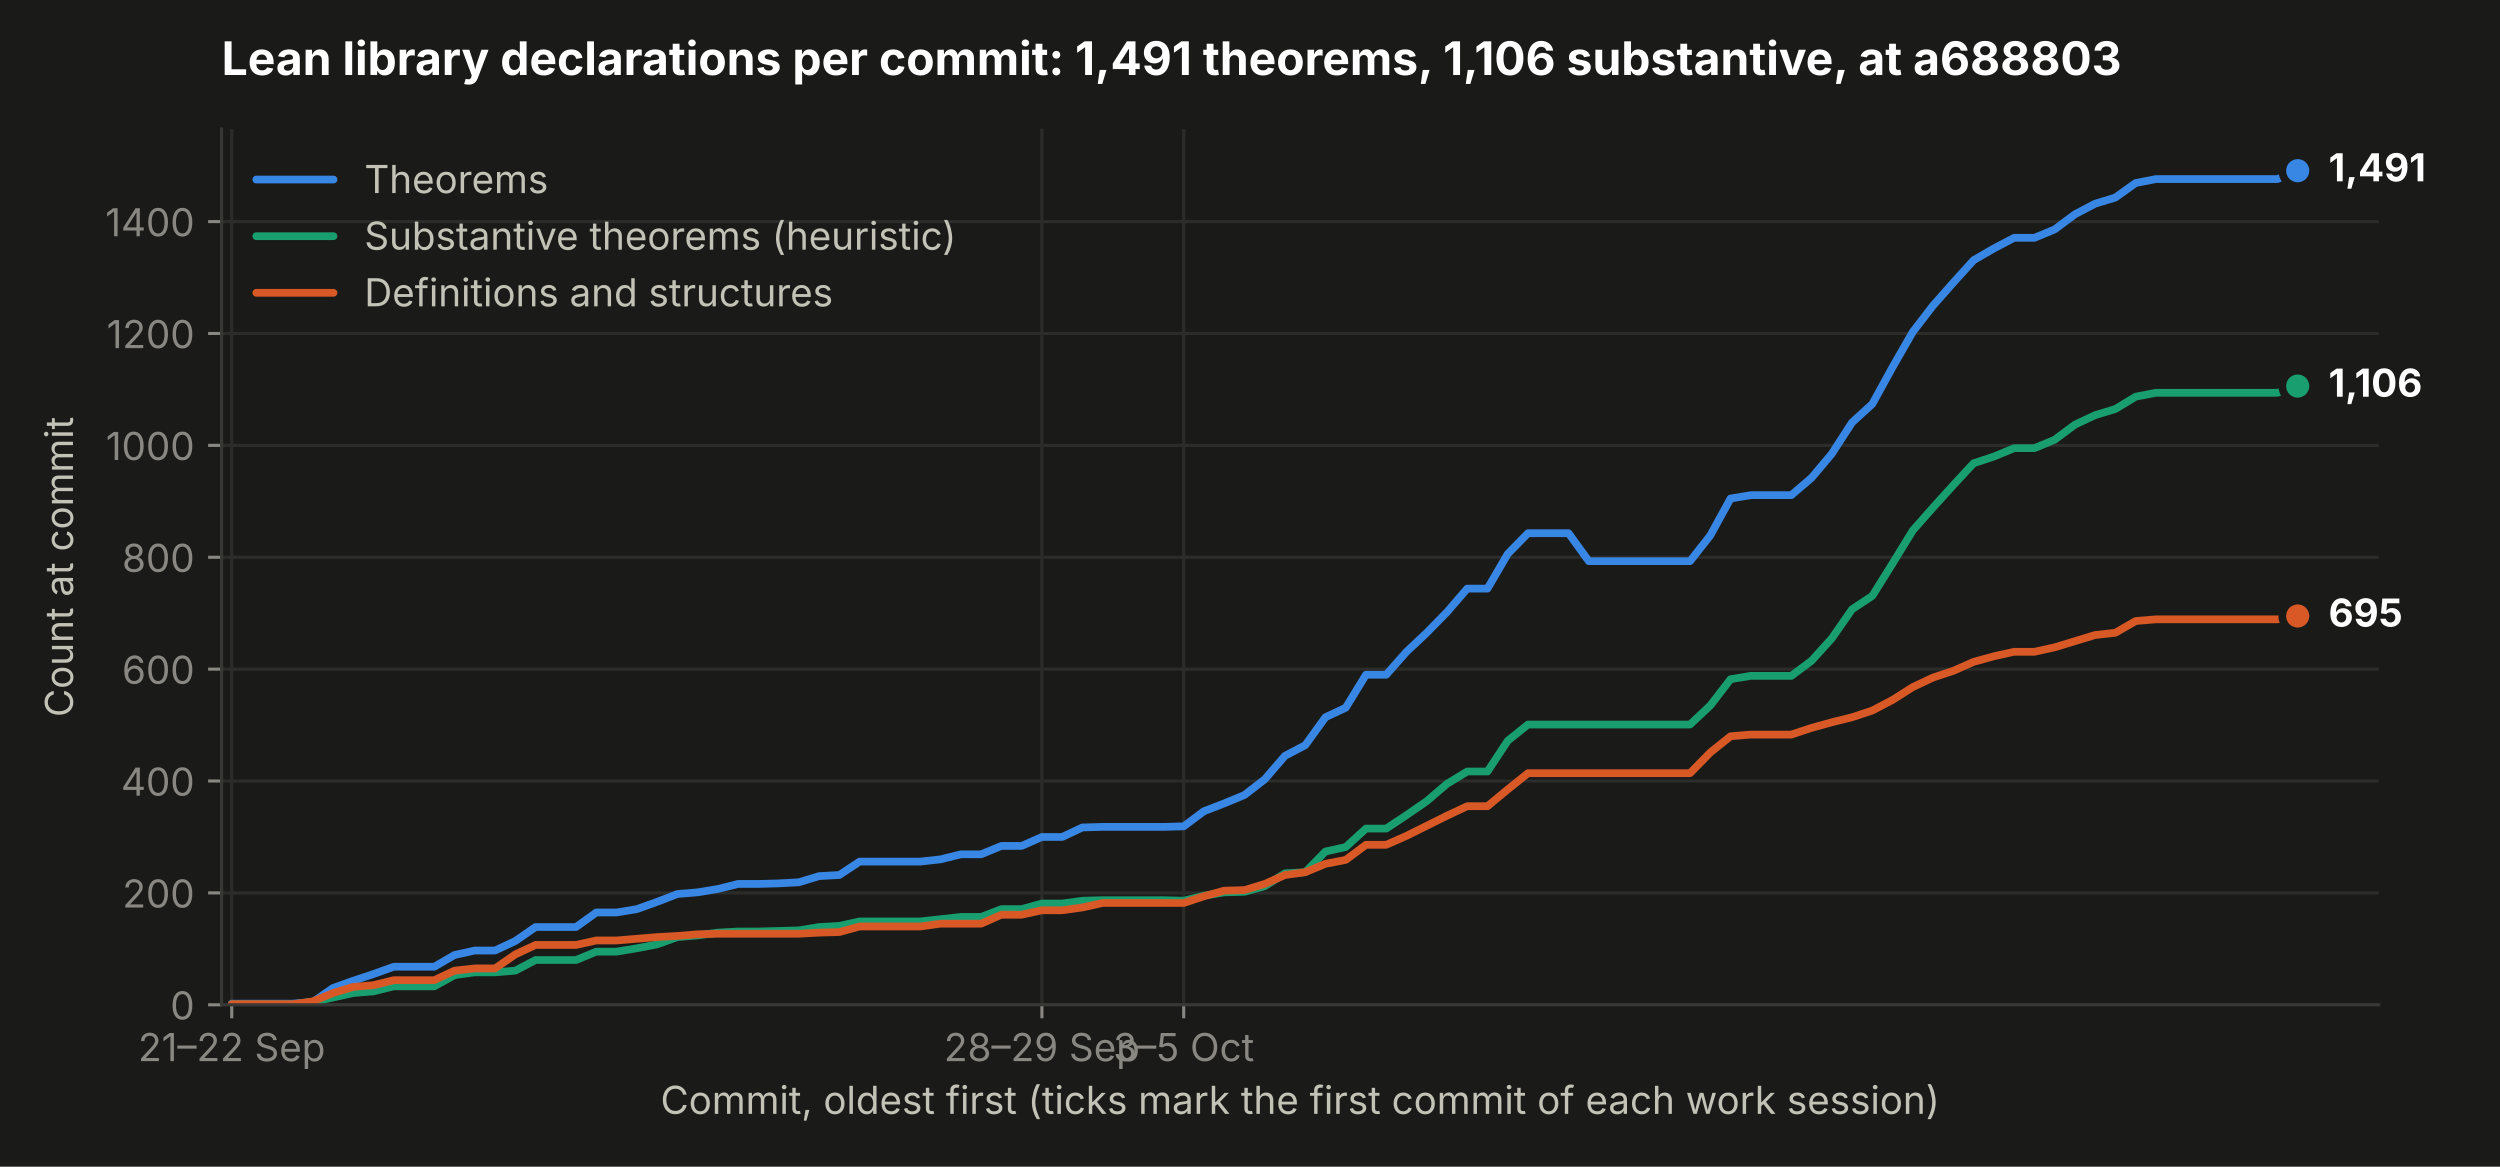
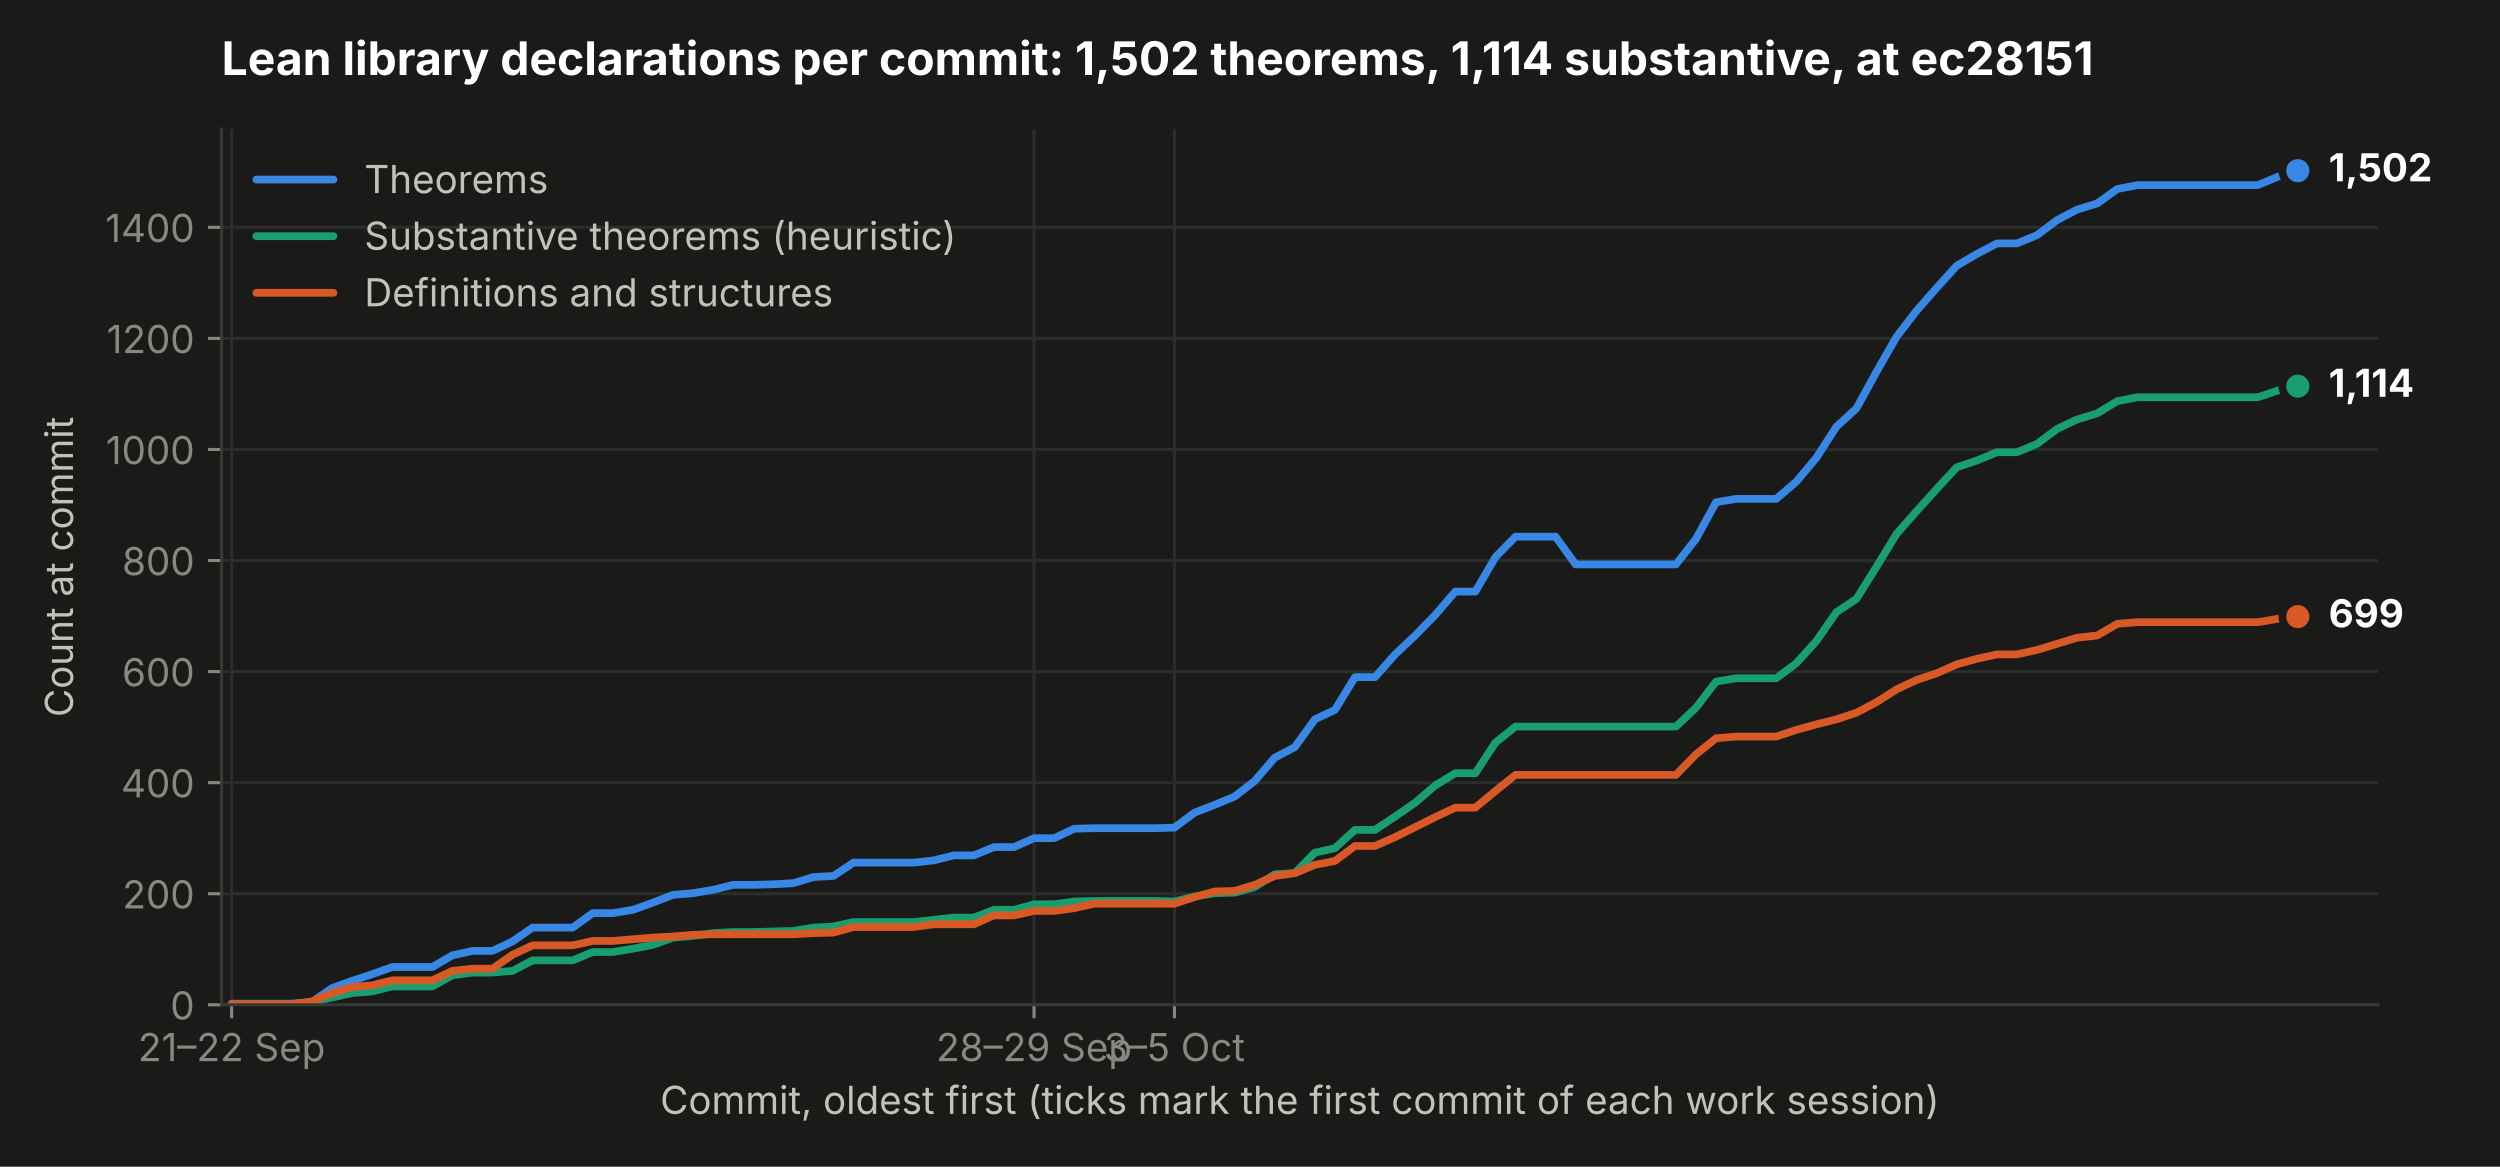
<svg xmlns="http://www.w3.org/2000/svg" xmlns:xlink="http://www.w3.org/1999/xlink" width="648pt" height="302.4pt" viewBox="0 0 648 302.4" version="1.1">
  <defs>
    <style type="text/css">*{stroke-linejoin: round; stroke-linecap: butt}</style>
  </defs>
  <g id="figure_1">
    <g id="patch_1">
      <path d="M 0 302.4 L 648 302.4 L 648 0 L 0 0 z " style="fill: #1a1a19" />
    </g>
    <g id="axes_1">
      <g id="patch_2">
-         <path d="M 57.44 260.44 L 616.562 260.44 L 616.562 33.44 L 57.44 33.44 z " style="fill: #1a1a19" />
+         <path d="M 57.44 260.44 L 616.387 260.44 L 616.387 33.44 L 57.44 33.44 z " style="fill: #1a1a19" />
      </g>
      <g id="matplotlib.axis_1">
        <g id="xtick_1">
          <g id="line2d_1">
-             <path d="M 60.065 260.44 L 60.065 33.44 " clip-path="url(#pc390ce0aaa)" style="fill: none; stroke: #2c2c2a; stroke-width: 0.8; stroke-linecap: square" />
+             <path d="M 60.04 260.44 L 60.04 33.44 " clip-path="url(#pc59c4ed737)" style="fill: none; stroke: #2c2c2a; stroke-width: 0.8; stroke-linecap: square" />
          </g>
          <g id="line2d_2">
            <defs>
              <path id="m02e6627c96" d="M 0 0 L 0 3.5 " style="stroke: #898781; stroke-width: 0.8" />
            </defs>
            <g>
-               <use xlink:href="#m02e6627c96" x="60.065" y="260.44" style="fill: #898781; stroke: #898781; stroke-width: 0.8" />
+               <use xlink:href="#m02e6627c96" x="60.04" y="260.44" style="fill: #898781; stroke: #898781; stroke-width: 0.8" />
            </g>
          </g>
          <g id="text_1">
-             <text style="font-size: 10px; font-family: 'Inter', 'Helvetica Neue', 'Arial', 'DejaVu Sans', sans-serif; text-anchor: middle; fill: #898781" x="60.065" y="275.038" transform="rotate(-0 60.06499 275.0384)">21–22 Sep</text>
+             <text style="font-size: 10px; font-family: 'Inter', 'Helvetica Neue', 'Arial', 'DejaVu Sans', sans-serif; text-anchor: middle; fill: #898781" x="60.04" y="275.038" transform="rotate(-0 60.03975 275.0384)">21–22 Sep</text>
          </g>
        </g>
        <g id="xtick_2">
          <g id="line2d_3">
-             <path d="M 270.064 260.44 L 270.064 33.44 " clip-path="url(#pc390ce0aaa)" style="fill: none; stroke: #2c2c2a; stroke-width: 0.8; stroke-linecap: square" />
+             <path d="M 268.02 260.44 L 268.02 33.44 " clip-path="url(#pc59c4ed737)" style="fill: none; stroke: #2c2c2a; stroke-width: 0.8; stroke-linecap: square" />
          </g>
          <g id="line2d_4">
            <g>
-               <use xlink:href="#m02e6627c96" x="270.064" y="260.44" style="fill: #898781; stroke: #898781; stroke-width: 0.8" />
+               <use xlink:href="#m02e6627c96" x="268.02" y="260.44" style="fill: #898781; stroke: #898781; stroke-width: 0.8" />
            </g>
          </g>
          <g id="text_2">
-             <text style="font-size: 10px; font-family: 'Inter', 'Helvetica Neue', 'Arial', 'DejaVu Sans', sans-serif; text-anchor: middle; fill: #898781" x="270.064" y="275.038" transform="rotate(-0 270.0638 275.0384)">28–29 Sep</text>
+             <text style="font-size: 10px; font-family: 'Inter', 'Helvetica Neue', 'Arial', 'DejaVu Sans', sans-serif; text-anchor: middle; fill: #898781" x="268.02" y="275.038" transform="rotate(-0 268.0198 275.0384)">28–29 Sep</text>
          </g>
        </g>
        <g id="xtick_3">
          <g id="line2d_5">
-             <path d="M 306.814 260.44 L 306.814 33.44 " clip-path="url(#pc390ce0aaa)" style="fill: none; stroke: #2c2c2a; stroke-width: 0.8; stroke-linecap: square" />
+             <path d="M 304.416 260.44 L 304.416 33.44 " clip-path="url(#pc59c4ed737)" style="fill: none; stroke: #2c2c2a; stroke-width: 0.8; stroke-linecap: square" />
          </g>
          <g id="line2d_6">
            <g>
-               <use xlink:href="#m02e6627c96" x="306.814" y="260.44" style="fill: #898781; stroke: #898781; stroke-width: 0.8" />
+               <use xlink:href="#m02e6627c96" x="304.416" y="260.44" style="fill: #898781; stroke: #898781; stroke-width: 0.8" />
            </g>
          </g>
          <g id="text_3">
-             <text style="font-size: 10px; font-family: 'Inter', 'Helvetica Neue', 'Arial', 'DejaVu Sans', sans-serif; text-anchor: middle; fill: #898781" x="306.814" y="275.038" transform="rotate(-0 306.8136 275.0384)">3–5 Oct</text>
+             <text style="font-size: 10px; font-family: 'Inter', 'Helvetica Neue', 'Arial', 'DejaVu Sans', sans-serif; text-anchor: middle; fill: #898781" x="304.416" y="275.038" transform="rotate(-0 304.4164 275.0384)">3–5 Oct</text>
          </g>
        </g>
        <g id="text_4">
-           <text style="font-size: 10px; font-family: 'Inter', 'Helvetica Neue', 'Arial', 'DejaVu Sans', sans-serif; text-anchor: middle; fill: #c3c2b7" x="337.001" y="288.717" transform="rotate(-0 337.001 288.7166)">Commit, oldest first (ticks mark the first commit of each work session)</text>
+           <text style="font-size: 10px; font-family: 'Inter', 'Helvetica Neue', 'Arial', 'DejaVu Sans', sans-serif; text-anchor: middle; fill: #c3c2b7" x="336.913" y="288.717" transform="rotate(-0 336.9133 288.7166)">Commit, oldest first (ticks mark the first commit of each work session)</text>
        </g>
      </g>
      <g id="matplotlib.axis_2">
        <g id="ytick_1">
          <g id="line2d_7">
-             <path d="M 57.44 260.44 L 616.562 260.44 " clip-path="url(#pc390ce0aaa)" style="fill: none; stroke: #2c2c2a; stroke-width: 0.8; stroke-linecap: square" />
+             <path d="M 57.44 260.44 L 616.387 260.44 " clip-path="url(#pc59c4ed737)" style="fill: none; stroke: #2c2c2a; stroke-width: 0.8; stroke-linecap: square" />
          </g>
          <g id="line2d_8">
            <defs>
              <path id="mba09e6026b" d="M 0 0 L -3.5 0 " style="stroke: #898781; stroke-width: 0.8" />
            </defs>
            <g>
              <use xlink:href="#mba09e6026b" x="57.44" y="260.44" style="fill: #898781; stroke: #898781; stroke-width: 0.8" />
            </g>
          </g>
          <g id="text_5">
            <text style="font-size: 10px; font-family: 'Inter', 'Helvetica Neue', 'Arial', 'DejaVu Sans', sans-serif; text-anchor: end; fill: #898781" x="50.44" y="264.239" transform="rotate(-0 50.44 264.2392)">0</text>
          </g>
        </g>
        <g id="ytick_2">
          <g id="line2d_9">
-             <path d="M 57.44 231.44 L 616.562 231.44 " clip-path="url(#pc390ce0aaa)" style="fill: none; stroke: #2c2c2a; stroke-width: 0.8; stroke-linecap: square" />
+             <path d="M 57.44 231.652 L 616.387 231.652 " clip-path="url(#pc59c4ed737)" style="fill: none; stroke: #2c2c2a; stroke-width: 0.8; stroke-linecap: square" />
          </g>
          <g id="line2d_10">
            <g>
-               <use xlink:href="#mba09e6026b" x="57.44" y="231.44" style="fill: #898781; stroke: #898781; stroke-width: 0.8" />
+               <use xlink:href="#mba09e6026b" x="57.44" y="231.652" style="fill: #898781; stroke: #898781; stroke-width: 0.8" />
            </g>
          </g>
          <g id="text_6">
-             <text style="font-size: 10px; font-family: 'Inter', 'Helvetica Neue', 'Arial', 'DejaVu Sans', sans-serif; text-anchor: end; fill: #898781" x="50.44" y="235.239" transform="rotate(-0 50.44 235.2389)">200</text>
+             <text style="font-size: 10px; font-family: 'Inter', 'Helvetica Neue', 'Arial', 'DejaVu Sans', sans-serif; text-anchor: end; fill: #898781" x="50.44" y="235.451" transform="rotate(-0 50.44 235.4513)">200</text>
          </g>
        </g>
        <g id="ytick_3">
          <g id="line2d_11">
-             <path d="M 57.44 202.439 L 616.562 202.439 " clip-path="url(#pc390ce0aaa)" style="fill: none; stroke: #2c2c2a; stroke-width: 0.8; stroke-linecap: square" />
+             <path d="M 57.44 202.864 L 616.387 202.864 " clip-path="url(#pc59c4ed737)" style="fill: none; stroke: #2c2c2a; stroke-width: 0.8; stroke-linecap: square" />
          </g>
          <g id="line2d_12">
            <g>
-               <use xlink:href="#mba09e6026b" x="57.44" y="202.439" style="fill: #898781; stroke: #898781; stroke-width: 0.8" />
+               <use xlink:href="#mba09e6026b" x="57.44" y="202.864" style="fill: #898781; stroke: #898781; stroke-width: 0.8" />
            </g>
          </g>
          <g id="text_7">
-             <text style="font-size: 10px; font-family: 'Inter', 'Helvetica Neue', 'Arial', 'DejaVu Sans', sans-serif; text-anchor: end; fill: #898781" x="50.44" y="206.239" transform="rotate(-0 50.44 206.2386)">400</text>
+             <text style="font-size: 10px; font-family: 'Inter', 'Helvetica Neue', 'Arial', 'DejaVu Sans', sans-serif; text-anchor: end; fill: #898781" x="50.44" y="206.663" transform="rotate(-0 50.44 206.6634)">400</text>
          </g>
        </g>
        <g id="ytick_4">
          <g id="line2d_13">
-             <path d="M 57.44 173.439 L 616.562 173.439 " clip-path="url(#pc390ce0aaa)" style="fill: none; stroke: #2c2c2a; stroke-width: 0.8; stroke-linecap: square" />
+             <path d="M 57.44 174.076 L 616.387 174.076 " clip-path="url(#pc59c4ed737)" style="fill: none; stroke: #2c2c2a; stroke-width: 0.8; stroke-linecap: square" />
          </g>
          <g id="line2d_14">
            <g>
-               <use xlink:href="#mba09e6026b" x="57.44" y="173.439" style="fill: #898781; stroke: #898781; stroke-width: 0.8" />
+               <use xlink:href="#mba09e6026b" x="57.44" y="174.076" style="fill: #898781; stroke: #898781; stroke-width: 0.8" />
            </g>
          </g>
          <g id="text_8">
-             <text style="font-size: 10px; font-family: 'Inter', 'Helvetica Neue', 'Arial', 'DejaVu Sans', sans-serif; text-anchor: end; fill: #898781" x="50.44" y="177.238" transform="rotate(-0 50.44 177.2383)">600</text>
+             <text style="font-size: 10px; font-family: 'Inter', 'Helvetica Neue', 'Arial', 'DejaVu Sans', sans-serif; text-anchor: end; fill: #898781" x="50.44" y="177.875" transform="rotate(-0 50.44 177.8754)">600</text>
          </g>
        </g>
        <g id="ytick_5">
          <g id="line2d_15">
-             <path d="M 57.44 144.439 L 616.562 144.439 " clip-path="url(#pc390ce0aaa)" style="fill: none; stroke: #2c2c2a; stroke-width: 0.8; stroke-linecap: square" />
+             <path d="M 57.44 145.288 L 616.387 145.288 " clip-path="url(#pc59c4ed737)" style="fill: none; stroke: #2c2c2a; stroke-width: 0.8; stroke-linecap: square" />
          </g>
          <g id="line2d_16">
            <g>
-               <use xlink:href="#mba09e6026b" x="57.44" y="144.439" style="fill: #898781; stroke: #898781; stroke-width: 0.8" />
+               <use xlink:href="#mba09e6026b" x="57.44" y="145.288" style="fill: #898781; stroke: #898781; stroke-width: 0.8" />
            </g>
          </g>
          <g id="text_9">
-             <text style="font-size: 10px; font-family: 'Inter', 'Helvetica Neue', 'Arial', 'DejaVu Sans', sans-serif; text-anchor: end; fill: #898781" x="50.44" y="148.238" transform="rotate(-0 50.44 148.2379)">800</text>
+             <text style="font-size: 10px; font-family: 'Inter', 'Helvetica Neue', 'Arial', 'DejaVu Sans', sans-serif; text-anchor: end; fill: #898781" x="50.44" y="149.088" transform="rotate(-0 50.44 149.0875)">800</text>
          </g>
        </g>
        <g id="ytick_6">
          <g id="line2d_17">
-             <path d="M 57.44 115.438 L 616.562 115.438 " clip-path="url(#pc390ce0aaa)" style="fill: none; stroke: #2c2c2a; stroke-width: 0.8; stroke-linecap: square" />
+             <path d="M 57.44 116.5 L 616.387 116.5 " clip-path="url(#pc59c4ed737)" style="fill: none; stroke: #2c2c2a; stroke-width: 0.8; stroke-linecap: square" />
          </g>
          <g id="line2d_18">
            <g>
-               <use xlink:href="#mba09e6026b" x="57.44" y="115.438" style="fill: #898781; stroke: #898781; stroke-width: 0.8" />
+               <use xlink:href="#mba09e6026b" x="57.44" y="116.5" style="fill: #898781; stroke: #898781; stroke-width: 0.8" />
            </g>
          </g>
          <g id="text_10">
-             <text style="font-size: 10px; font-family: 'Inter', 'Helvetica Neue', 'Arial', 'DejaVu Sans', sans-serif; text-anchor: end; fill: #898781" x="50.44" y="119.238" transform="rotate(-0 50.44 119.2376)">1000</text>
+             <text style="font-size: 10px; font-family: 'Inter', 'Helvetica Neue', 'Arial', 'DejaVu Sans', sans-serif; text-anchor: end; fill: #898781" x="50.44" y="120.3" transform="rotate(-0 50.44 120.2996)">1000</text>
          </g>
        </g>
        <g id="ytick_7">
          <g id="line2d_19">
-             <path d="M 57.44 86.438 L 616.562 86.438 " clip-path="url(#pc390ce0aaa)" style="fill: none; stroke: #2c2c2a; stroke-width: 0.8; stroke-linecap: square" />
+             <path d="M 57.44 87.712 L 616.387 87.712 " clip-path="url(#pc59c4ed737)" style="fill: none; stroke: #2c2c2a; stroke-width: 0.8; stroke-linecap: square" />
          </g>
          <g id="line2d_20">
            <g>
-               <use xlink:href="#mba09e6026b" x="57.44" y="86.438" style="fill: #898781; stroke: #898781; stroke-width: 0.8" />
+               <use xlink:href="#mba09e6026b" x="57.44" y="87.712" style="fill: #898781; stroke: #898781; stroke-width: 0.8" />
            </g>
          </g>
          <g id="text_11">
-             <text style="font-size: 10px; font-family: 'Inter', 'Helvetica Neue', 'Arial', 'DejaVu Sans', sans-serif; text-anchor: end; fill: #898781" x="50.44" y="90.237" transform="rotate(-0 50.44 90.2373)">1200</text>
+             <text style="font-size: 10px; font-family: 'Inter', 'Helvetica Neue', 'Arial', 'DejaVu Sans', sans-serif; text-anchor: end; fill: #898781" x="50.44" y="91.512" transform="rotate(-0 50.44 91.51166)">1200</text>
          </g>
        </g>
        <g id="ytick_8">
          <g id="line2d_21">
-             <path d="M 57.44 57.438 L 616.562 57.438 " clip-path="url(#pc390ce0aaa)" style="fill: none; stroke: #2c2c2a; stroke-width: 0.8; stroke-linecap: square" />
+             <path d="M 57.44 58.925 L 616.387 58.925 " clip-path="url(#pc59c4ed737)" style="fill: none; stroke: #2c2c2a; stroke-width: 0.8; stroke-linecap: square" />
          </g>
          <g id="line2d_22">
            <g>
-               <use xlink:href="#mba09e6026b" x="57.44" y="57.438" style="fill: #898781; stroke: #898781; stroke-width: 0.8" />
+               <use xlink:href="#mba09e6026b" x="57.44" y="58.925" style="fill: #898781; stroke: #898781; stroke-width: 0.8" />
            </g>
          </g>
          <g id="text_12">
-             <text style="font-size: 10px; font-family: 'Inter', 'Helvetica Neue', 'Arial', 'DejaVu Sans', sans-serif; text-anchor: end; fill: #898781" x="50.44" y="61.237" transform="rotate(-0 50.44 61.23698)">1400</text>
+             <text style="font-size: 10px; font-family: 'Inter', 'Helvetica Neue', 'Arial', 'DejaVu Sans', sans-serif; text-anchor: end; fill: #898781" x="50.44" y="62.724" transform="rotate(-0 50.44 62.72373)">1400</text>
          </g>
        </g>
        <g id="text_13">
          <text style="font-size: 10px; font-family: 'Inter', 'Helvetica Neue', 'Arial', 'DejaVu Sans', sans-serif; text-anchor: middle; fill: #c3c2b7" x="18.91" y="146.94" transform="rotate(-90 18.91031 146.94)">Count at commit</text>
        </g>
      </g>
      <g id="line2d_23">
-         <path d="M 60.065 260.15 L 65.315 260.15 L 70.565 260.15 L 75.815 260.15 L 81.065 259.715 L 86.315 256.09 L 91.565 254.205 L 96.815 252.465 L 102.065 250.58 L 107.315 250.58 L 112.565 250.58 L 117.815 247.535 L 123.065 246.375 L 128.315 246.375 L 133.565 243.91 L 138.815 240.285 L 144.065 240.285 L 149.315 240.285 L 154.564 236.515 L 159.814 236.515 L 165.064 235.645 L 170.314 233.76 L 175.564 231.73 L 180.814 231.295 L 186.064 230.425 L 191.314 229.12 L 196.564 229.12 L 201.814 228.975 L 207.064 228.685 L 212.314 227.09 L 217.564 226.8 L 222.814 223.32 L 228.064 223.32 L 233.314 223.32 L 238.564 223.32 L 243.814 222.74 L 249.064 221.435 L 254.314 221.435 L 259.564 219.26 L 264.814 219.26 L 270.064 216.94 L 275.314 216.94 L 280.564 214.474 L 285.814 214.329 L 291.064 214.329 L 296.314 214.329 L 301.564 214.329 L 306.814 214.184 L 312.064 210.269 L 317.314 208.239 L 322.564 206.064 L 327.814 202.004 L 333.064 195.914 L 338.313 193.159 L 343.563 185.909 L 348.813 183.444 L 354.063 174.889 L 359.313 174.889 L 364.563 168.944 L 369.813 164.014 L 375.063 158.649 L 380.313 152.559 L 385.563 152.559 L 390.813 143.569 L 396.063 138.204 L 401.313 138.204 L 406.563 138.204 L 411.813 145.454 L 417.063 145.454 L 422.313 145.454 L 427.563 145.454 L 432.813 145.454 L 438.063 145.454 L 443.313 138.784 L 448.563 129.214 L 453.813 128.344 L 459.063 128.344 L 464.313 128.344 L 469.563 123.848 L 474.813 117.613 L 480.063 109.493 L 485.313 104.708 L 490.563 95.138 L 495.813 86.003 L 501.063 79.188 L 506.313 73.243 L 511.563 67.443 L 516.813 64.398 L 522.062 61.643 L 527.312 61.643 L 532.562 59.468 L 537.812 55.553 L 543.062 52.798 L 548.312 51.203 L 553.562 47.433 L 558.812 46.418 L 564.062 46.418 L 569.312 46.418 L 574.562 46.418 L 579.812 46.418 L 585.062 46.418 L 590.312 46.418 L 595.562 44.243 " clip-path="url(#pc390ce0aaa)" style="fill: none; stroke: #3987e5; stroke-width: 2; stroke-linecap: round" />
+         <path d="M 60.04 260.152 L 65.239 260.152 L 70.439 260.152 L 75.638 260.152 L 80.838 259.72 L 86.037 256.122 L 91.237 254.251 L 96.436 252.523 L 101.636 250.652 L 106.835 250.652 L 112.035 250.652 L 117.234 247.629 L 122.434 246.478 L 127.633 246.478 L 132.833 244.031 L 138.032 240.432 L 143.232 240.432 L 148.431 240.432 L 153.631 236.69 L 158.83 236.69 L 164.03 235.826 L 169.229 233.955 L 174.429 231.94 L 179.628 231.508 L 184.828 230.644 L 190.027 229.349 L 195.227 229.349 L 200.426 229.205 L 205.626 228.917 L 210.825 227.334 L 216.025 227.046 L 221.224 223.591 L 226.424 223.591 L 231.623 223.591 L 236.823 223.591 L 242.022 223.016 L 247.222 221.72 L 252.421 221.72 L 257.621 219.561 L 262.82 219.561 L 268.02 217.258 L 273.219 217.258 L 278.419 214.811 L 283.618 214.667 L 288.818 214.667 L 294.017 214.667 L 299.217 214.667 L 304.416 214.523 L 309.616 210.637 L 314.815 208.622 L 320.015 206.463 L 325.214 202.432 L 330.414 196.387 L 335.613 193.652 L 340.813 186.455 L 346.012 184.008 L 351.212 175.516 L 356.411 175.516 L 361.611 169.614 L 366.81 164.72 L 372.01 159.394 L 377.209 153.349 L 382.409 153.349 L 387.608 144.425 L 392.808 139.099 L 398.007 139.099 L 403.207 139.099 L 408.406 146.296 L 413.606 146.296 L 418.805 146.296 L 424.005 146.296 L 429.204 146.296 L 434.404 146.296 L 439.603 139.675 L 444.803 130.175 L 450.002 129.311 L 455.202 129.311 L 460.401 129.311 L 465.601 124.849 L 470.8 118.659 L 476 110.599 L 481.199 105.849 L 486.399 96.349 L 491.598 87.281 L 496.798 80.515 L 501.997 74.614 L 507.197 68.856 L 512.396 65.834 L 517.596 63.099 L 522.795 63.099 L 527.995 60.94 L 533.194 57.053 L 538.394 54.318 L 543.593 52.735 L 548.793 48.993 L 553.992 47.985 L 559.192 47.985 L 564.391 47.985 L 569.591 47.985 L 574.79 47.985 L 579.99 47.985 L 585.189 47.985 L 590.389 45.826 L 595.589 44.243 " clip-path="url(#pc59c4ed737)" style="fill: none; stroke: #3987e5; stroke-width: 2; stroke-linecap: round" />
      </g>
      <g id="line2d_24">
        <defs>
          <path id="mac1dc9c99d" d="M 0 4 C 1.061 4 2.078 3.579 2.828 2.828 C 3.579 2.078 4 1.061 4 0 C 4 -1.061 3.579 -2.078 2.828 -2.828 C 2.078 -3.579 1.061 -4 0 -4 C -1.061 -4 -2.078 -3.579 -2.828 -2.828 C -3.579 -2.078 -4 -1.061 -4 0 C -4 1.061 -3.579 2.078 -2.828 2.828 C -2.078 3.579 -1.061 4 0 4 z " style="stroke: #1a1a19; stroke-width: 2" />
        </defs>
-         <g clip-path="url(#pc390ce0aaa)">
-           <use xlink:href="#mac1dc9c99d" x="595.562" y="44.243" style="fill: #3987e5; stroke: #1a1a19; stroke-width: 2" />
+         <g clip-path="url(#pc59c4ed737)">
+           <use xlink:href="#mac1dc9c99d" x="595.589" y="44.243" style="fill: #3987e5; stroke: #1a1a19; stroke-width: 2" />
        </g>
      </g>
      <g id="line2d_25">
-         <path d="M 60.065 260.295 L 65.315 260.295 L 70.565 260.295 L 75.815 260.295 L 81.065 259.715 L 86.315 258.555 L 91.565 257.395 L 96.815 256.96 L 102.065 255.655 L 107.315 255.655 L 112.565 255.655 L 117.815 252.755 L 123.065 252.03 L 128.315 252.03 L 133.565 251.595 L 138.815 248.84 L 144.065 248.84 L 149.315 248.84 L 154.564 246.665 L 159.814 246.665 L 165.064 245.795 L 170.314 244.78 L 175.564 242.895 L 180.814 242.46 L 186.064 241.735 L 191.314 241.445 L 196.564 241.445 L 201.814 241.3 L 207.064 241.155 L 212.314 240.285 L 217.564 239.995 L 222.814 238.835 L 228.064 238.835 L 233.314 238.835 L 238.564 238.835 L 243.814 238.255 L 249.064 237.675 L 254.314 237.675 L 259.564 235.645 L 264.814 235.645 L 270.064 234.195 L 275.314 234.195 L 280.564 233.47 L 285.814 233.325 L 291.064 233.325 L 296.314 233.325 L 301.564 233.325 L 306.814 233.47 L 312.064 232.165 L 317.314 231.295 L 322.564 231.15 L 327.814 229.7 L 333.064 226.365 L 338.313 226.075 L 343.563 220.71 L 348.813 219.55 L 354.063 214.764 L 359.313 214.764 L 364.563 211.284 L 369.813 207.659 L 375.063 203.164 L 380.313 199.974 L 385.563 199.974 L 390.813 191.999 L 396.063 187.794 L 401.313 187.794 L 406.563 187.794 L 411.813 187.794 L 417.063 187.794 L 422.313 187.794 L 427.563 187.794 L 432.813 187.794 L 438.063 187.794 L 443.313 182.864 L 448.563 176.049 L 453.813 175.179 L 459.063 175.179 L 464.313 175.179 L 469.563 171.264 L 474.813 165.464 L 480.063 157.924 L 485.313 154.444 L 490.563 146.034 L 495.813 137.479 L 501.063 131.534 L 506.313 125.734 L 511.563 120.078 L 516.813 118.338 L 522.062 116.163 L 527.312 116.163 L 532.562 113.988 L 537.812 110.073 L 543.062 107.608 L 548.312 106.013 L 553.562 102.823 L 558.812 101.808 L 564.062 101.808 L 569.312 101.808 L 574.562 101.808 L 579.812 101.808 L 585.062 101.808 L 590.312 101.808 L 595.562 100.068 " clip-path="url(#pc390ce0aaa)" style="fill: none; stroke: #199e70; stroke-width: 2; stroke-linecap: round" />
+         <path d="M 60.04 260.296 L 65.239 260.296 L 70.439 260.296 L 75.638 260.296 L 80.838 259.72 L 86.037 258.569 L 91.237 257.417 L 96.436 256.985 L 101.636 255.69 L 106.835 255.69 L 112.035 255.69 L 117.234 252.811 L 122.434 252.092 L 127.633 252.092 L 132.833 251.66 L 138.032 248.925 L 143.232 248.925 L 148.431 248.925 L 153.631 246.766 L 158.83 246.766 L 164.03 245.902 L 169.229 244.895 L 174.429 243.023 L 179.628 242.591 L 184.828 241.872 L 190.027 241.584 L 195.227 241.584 L 200.426 241.44 L 205.626 241.296 L 210.825 240.432 L 216.025 240.145 L 221.224 238.993 L 226.424 238.993 L 231.623 238.993 L 236.823 238.993 L 242.022 238.417 L 247.222 237.841 L 252.421 237.841 L 257.621 235.826 L 262.82 235.826 L 268.02 234.387 L 273.219 234.387 L 278.419 233.667 L 283.618 233.523 L 288.818 233.523 L 294.017 233.523 L 299.217 233.523 L 304.416 233.667 L 309.616 232.372 L 314.815 231.508 L 320.015 231.364 L 325.214 229.925 L 330.414 226.614 L 335.613 226.326 L 340.813 221.001 L 346.012 219.849 L 351.212 215.099 L 356.411 215.099 L 361.611 211.644 L 366.81 208.046 L 372.01 203.584 L 377.209 200.417 L 382.409 200.417 L 387.608 192.5 L 392.808 188.326 L 398.007 188.326 L 403.207 188.326 L 408.406 188.326 L 413.606 188.326 L 418.805 188.326 L 424.005 188.326 L 429.204 188.326 L 434.404 188.326 L 439.603 183.432 L 444.803 176.667 L 450.002 175.803 L 455.202 175.803 L 460.401 175.803 L 465.601 171.917 L 470.8 166.16 L 476 158.675 L 481.199 155.22 L 486.399 146.872 L 491.598 138.379 L 496.798 132.478 L 501.997 126.72 L 507.197 121.106 L 512.396 119.379 L 517.596 117.22 L 522.795 117.22 L 527.995 115.061 L 533.194 111.175 L 538.394 108.728 L 543.593 107.144 L 548.793 103.978 L 553.992 102.97 L 559.192 102.97 L 564.391 102.97 L 569.591 102.97 L 574.79 102.97 L 579.99 102.97 L 585.189 102.97 L 590.389 101.243 L 595.589 100.091 " clip-path="url(#pc59c4ed737)" style="fill: none; stroke: #199e70; stroke-width: 2; stroke-linecap: round" />
      </g>
      <g id="line2d_26">
        <defs>
          <path id="m722327b75b" d="M 0 4 C 1.061 4 2.078 3.579 2.828 2.828 C 3.579 2.078 4 1.061 4 0 C 4 -1.061 3.579 -2.078 2.828 -2.828 C 2.078 -3.579 1.061 -4 0 -4 C -1.061 -4 -2.078 -3.579 -2.828 -2.828 C -3.579 -2.078 -4 -1.061 -4 0 C -4 1.061 -3.579 2.078 -2.828 2.828 C -2.078 3.579 -1.061 4 0 4 z " style="stroke: #1a1a19; stroke-width: 2" />
        </defs>
-         <g clip-path="url(#pc390ce0aaa)">
-           <use xlink:href="#m722327b75b" x="595.562" y="100.068" style="fill: #199e70; stroke: #1a1a19; stroke-width: 2" />
+         <g clip-path="url(#pc59c4ed737)">
+           <use xlink:href="#m722327b75b" x="595.589" y="100.091" style="fill: #199e70; stroke: #1a1a19; stroke-width: 2" />
        </g>
      </g>
      <g id="line2d_27">
-         <path d="M 60.065 260.295 L 65.315 260.295 L 70.565 260.295 L 75.815 260.295 L 81.065 259.57 L 86.315 257.395 L 91.565 255.8 L 96.815 255.365 L 102.065 254.06 L 107.315 254.06 L 112.565 254.06 L 117.815 251.595 L 123.065 251.015 L 128.315 251.015 L 133.565 247.39 L 138.815 244.925 L 144.065 244.925 L 149.315 244.925 L 154.564 243.765 L 159.814 243.765 L 165.064 243.33 L 170.314 242.895 L 175.564 242.605 L 180.814 242.17 L 186.064 242.025 L 191.314 242.025 L 196.564 242.025 L 201.814 242.025 L 207.064 242.025 L 212.314 241.735 L 217.564 241.59 L 222.814 240.14 L 228.064 240.14 L 233.314 240.14 L 238.564 240.14 L 243.814 239.415 L 249.064 239.415 L 254.314 239.415 L 259.564 237.095 L 264.814 237.095 L 270.064 235.935 L 275.314 235.935 L 280.564 235.21 L 285.814 234.05 L 291.064 234.05 L 296.314 234.05 L 301.564 234.05 L 306.814 234.05 L 312.064 232.31 L 317.314 230.86 L 322.564 230.715 L 327.814 229.12 L 333.064 226.8 L 338.313 226.075 L 343.563 223.9 L 348.813 222.885 L 354.063 218.97 L 359.313 218.97 L 364.563 216.65 L 369.813 214.039 L 375.063 211.429 L 380.313 208.964 L 385.563 208.964 L 390.813 204.614 L 396.063 200.409 L 401.313 200.409 L 406.563 200.409 L 411.813 200.409 L 417.063 200.409 L 422.313 200.409 L 427.563 200.409 L 432.813 200.409 L 438.063 200.409 L 443.313 195.044 L 448.563 190.839 L 453.813 190.404 L 459.063 190.404 L 464.313 190.404 L 469.563 188.664 L 474.813 187.214 L 480.063 185.909 L 485.313 184.169 L 490.563 181.414 L 495.813 178.079 L 501.063 175.614 L 506.313 173.874 L 511.563 171.554 L 516.813 170.104 L 522.062 168.944 L 527.312 168.944 L 532.562 167.784 L 537.812 166.189 L 543.062 164.594 L 548.312 164.014 L 553.562 160.969 L 558.812 160.534 L 564.062 160.534 L 569.312 160.534 L 574.562 160.534 L 579.812 160.534 L 585.062 160.534 L 590.312 160.534 L 595.562 159.664 " clip-path="url(#pc390ce0aaa)" style="fill: none; stroke: #d95926; stroke-width: 2; stroke-linecap: round" />
+         <path d="M 60.04 260.296 L 65.239 260.296 L 70.439 260.296 L 75.638 260.296 L 80.838 259.576 L 86.037 257.417 L 91.237 255.834 L 96.436 255.402 L 101.636 254.107 L 106.835 254.107 L 112.035 254.107 L 117.234 251.66 L 122.434 251.084 L 127.633 251.084 L 132.833 247.485 L 138.032 245.038 L 143.232 245.038 L 148.431 245.038 L 153.631 243.887 L 158.83 243.887 L 164.03 243.455 L 169.229 243.023 L 174.429 242.735 L 179.628 242.304 L 184.828 242.16 L 190.027 242.16 L 195.227 242.16 L 200.426 242.16 L 205.626 242.16 L 210.825 241.872 L 216.025 241.728 L 221.224 240.288 L 226.424 240.288 L 231.623 240.288 L 236.823 240.288 L 242.022 239.569 L 247.222 239.569 L 252.421 239.569 L 257.621 237.266 L 262.82 237.266 L 268.02 236.114 L 273.219 236.114 L 278.419 235.395 L 283.618 234.243 L 288.818 234.243 L 294.017 234.243 L 299.217 234.243 L 304.416 234.243 L 309.616 232.516 L 314.815 231.076 L 320.015 230.932 L 325.214 229.349 L 330.414 227.046 L 335.613 226.326 L 340.813 224.167 L 346.012 223.16 L 351.212 219.273 L 356.411 219.273 L 361.611 216.97 L 366.81 214.379 L 372.01 211.788 L 377.209 209.341 L 382.409 209.341 L 387.608 205.023 L 392.808 200.849 L 398.007 200.849 L 403.207 200.849 L 408.406 200.849 L 413.606 200.849 L 418.805 200.849 L 424.005 200.849 L 429.204 200.849 L 434.404 200.849 L 439.603 195.523 L 444.803 191.349 L 450.002 190.917 L 455.202 190.917 L 460.401 190.917 L 465.601 189.19 L 470.8 187.75 L 476 186.455 L 481.199 184.728 L 486.399 181.993 L 491.598 178.682 L 496.798 176.235 L 501.997 174.508 L 507.197 172.205 L 512.396 170.766 L 517.596 169.614 L 522.795 169.614 L 527.995 168.463 L 533.194 166.879 L 538.394 165.296 L 543.593 164.72 L 548.793 161.697 L 553.992 161.266 L 559.192 161.266 L 564.391 161.266 L 569.591 161.266 L 574.79 161.266 L 579.99 161.266 L 585.189 161.266 L 590.389 160.402 L 595.589 159.826 " clip-path="url(#pc59c4ed737)" style="fill: none; stroke: #d95926; stroke-width: 2; stroke-linecap: round" />
      </g>
      <g id="line2d_28">
        <defs>
          <path id="mbab71778b5" d="M 0 4 C 1.061 4 2.078 3.579 2.828 2.828 C 3.579 2.078 4 1.061 4 0 C 4 -1.061 3.579 -2.078 2.828 -2.828 C 2.078 -3.579 1.061 -4 0 -4 C -1.061 -4 -2.078 -3.579 -2.828 -2.828 C -3.579 -2.078 -4 -1.061 -4 0 C -4 1.061 -3.579 2.078 -2.828 2.828 C -2.078 3.579 -1.061 4 0 4 z " style="stroke: #1a1a19; stroke-width: 2" />
        </defs>
-         <g clip-path="url(#pc390ce0aaa)">
-           <use xlink:href="#mbab71778b5" x="595.562" y="159.664" style="fill: #d95926; stroke: #1a1a19; stroke-width: 2" />
+         <g clip-path="url(#pc59c4ed737)">
+           <use xlink:href="#mbab71778b5" x="595.589" y="159.826" style="fill: #d95926; stroke: #1a1a19; stroke-width: 2" />
        </g>
      </g>
      <g id="patch_3">
        <path d="M 57.44 260.44 L 57.44 33.44 " style="fill: none; stroke: #383835; stroke-width: 0.8; stroke-linejoin: miter; stroke-linecap: square" />
      </g>
      <g id="patch_4">
-         <path d="M 57.44 260.44 L 616.562 260.44 " style="fill: none; stroke: #383835; stroke-width: 0.8; stroke-linejoin: miter; stroke-linecap: square" />
+         <path d="M 57.44 260.44 L 616.387 260.44 " style="fill: none; stroke: #383835; stroke-width: 0.8; stroke-linejoin: miter; stroke-linecap: square" />
      </g>
      <g id="text_14">
-         <text style="font-weight: 700; font-size: 10px; font-family: 'Inter', 'Helvetica Neue', 'Arial', 'DejaVu Sans', sans-serif; text-anchor: start; fill: #ffffff" x="603.562" y="47.002" transform="rotate(-0 603.5621 47.00199)">1,491</text>
+         <text style="font-weight: 700; font-size: 10px; font-family: 'Inter', 'Helvetica Neue', 'Arial', 'DejaVu Sans', sans-serif; text-anchor: start; fill: #ffffff" x="603.589" y="47.002" transform="rotate(-0 603.5885 47.00205)">1,502</text>
      </g>
      <g id="text_15">
-         <text style="font-weight: 700; font-size: 10px; font-family: 'Inter', 'Helvetica Neue', 'Arial', 'DejaVu Sans', sans-serif; text-anchor: start; fill: #ffffff" x="603.562" y="102.828" transform="rotate(-0 603.5621 102.8276)">1,106</text>
+         <text style="font-weight: 700; font-size: 10px; font-family: 'Inter', 'Helvetica Neue', 'Arial', 'DejaVu Sans', sans-serif; text-anchor: start; fill: #ffffff" x="603.589" y="102.851" transform="rotate(-0 603.5885 102.8506)">1,114</text>
      </g>
      <g id="text_16">
-         <text style="font-weight: 700; font-size: 10px; font-family: 'Inter', 'Helvetica Neue', 'Arial', 'DejaVu Sans', sans-serif; text-anchor: start; fill: #ffffff" x="603.562" y="162.423" transform="rotate(-0 603.5621 162.4233)">695</text>
+         <text style="font-weight: 700; font-size: 10px; font-family: 'Inter', 'Helvetica Neue', 'Arial', 'DejaVu Sans', sans-serif; text-anchor: start; fill: #ffffff" x="603.589" y="162.586" transform="rotate(-0 603.5885 162.5856)">699</text>
      </g>
      <g id="text_17">
-         <text style="font-weight: 700; font-size: 12px; font-family: 'Inter', 'Helvetica Neue', 'Arial', 'DejaVu Sans', sans-serif; text-anchor: start; fill: #ffffff" x="57.44" y="19.44" transform="rotate(-0 57.44 19.44)">Lean library declarations per commit: 1,491 theorems, 1,106 substantive, at a688803</text>
+         <text style="font-weight: 700; font-size: 12px; font-family: 'Inter', 'Helvetica Neue', 'Arial', 'DejaVu Sans', sans-serif; text-anchor: start; fill: #ffffff" x="57.44" y="19.44" transform="rotate(-0 57.44 19.44)">Lean library declarations per commit: 1,502 theorems, 1,114 substantive, at ec28151</text>
      </g>
      <g id="legend_1">
        <g id="line2d_29">
          <path d="M 66.44 46.538 L 76.44 46.538 L 86.44 46.538 " style="fill: none; stroke: #3987e5; stroke-width: 2; stroke-linecap: round" />
        </g>
        <g id="text_18">
          <text style="font-size: 10px; font-family: 'Inter', 'Helvetica Neue', 'Arial', 'DejaVu Sans', sans-serif; text-anchor: start; fill: #c3c2b7" x="94.44" y="50.038" transform="rotate(-0 94.44 50.03844)">Theorems</text>
        </g>
        <g id="line2d_30">
          <path d="M 66.44 61.217 L 76.44 61.217 L 86.44 61.217 " style="fill: none; stroke: #199e70; stroke-width: 2; stroke-linecap: round" />
        </g>
        <g id="text_19">
          <text style="font-size: 10px; font-family: 'Inter', 'Helvetica Neue', 'Arial', 'DejaVu Sans', sans-serif; text-anchor: start; fill: #c3c2b7" x="94.44" y="64.717" transform="rotate(-0 94.44 64.71656)">Substantive theorems (heuristic)</text>
        </g>
        <g id="line2d_31">
          <path d="M 66.44 75.895 L 76.44 75.895 L 86.44 75.895 " style="fill: none; stroke: #d95926; stroke-width: 2; stroke-linecap: round" />
        </g>
        <g id="text_20">
          <text style="font-size: 10px; font-family: 'Inter', 'Helvetica Neue', 'Arial', 'DejaVu Sans', sans-serif; text-anchor: start; fill: #c3c2b7" x="94.44" y="79.395" transform="rotate(-0 94.44 79.39469)">Definitions and structures</text>
        </g>
      </g>
    </g>
  </g>
  <defs>
-     <clipPath id="pc390ce0aaa">
-       <rect x="57.44" y="33.44" width="559.122" height="227" />
+     <clipPath id="pc59c4ed737">
+       <rect x="57.44" y="33.44" width="558.947" height="227" />
    </clipPath>
  </defs>
</svg>
